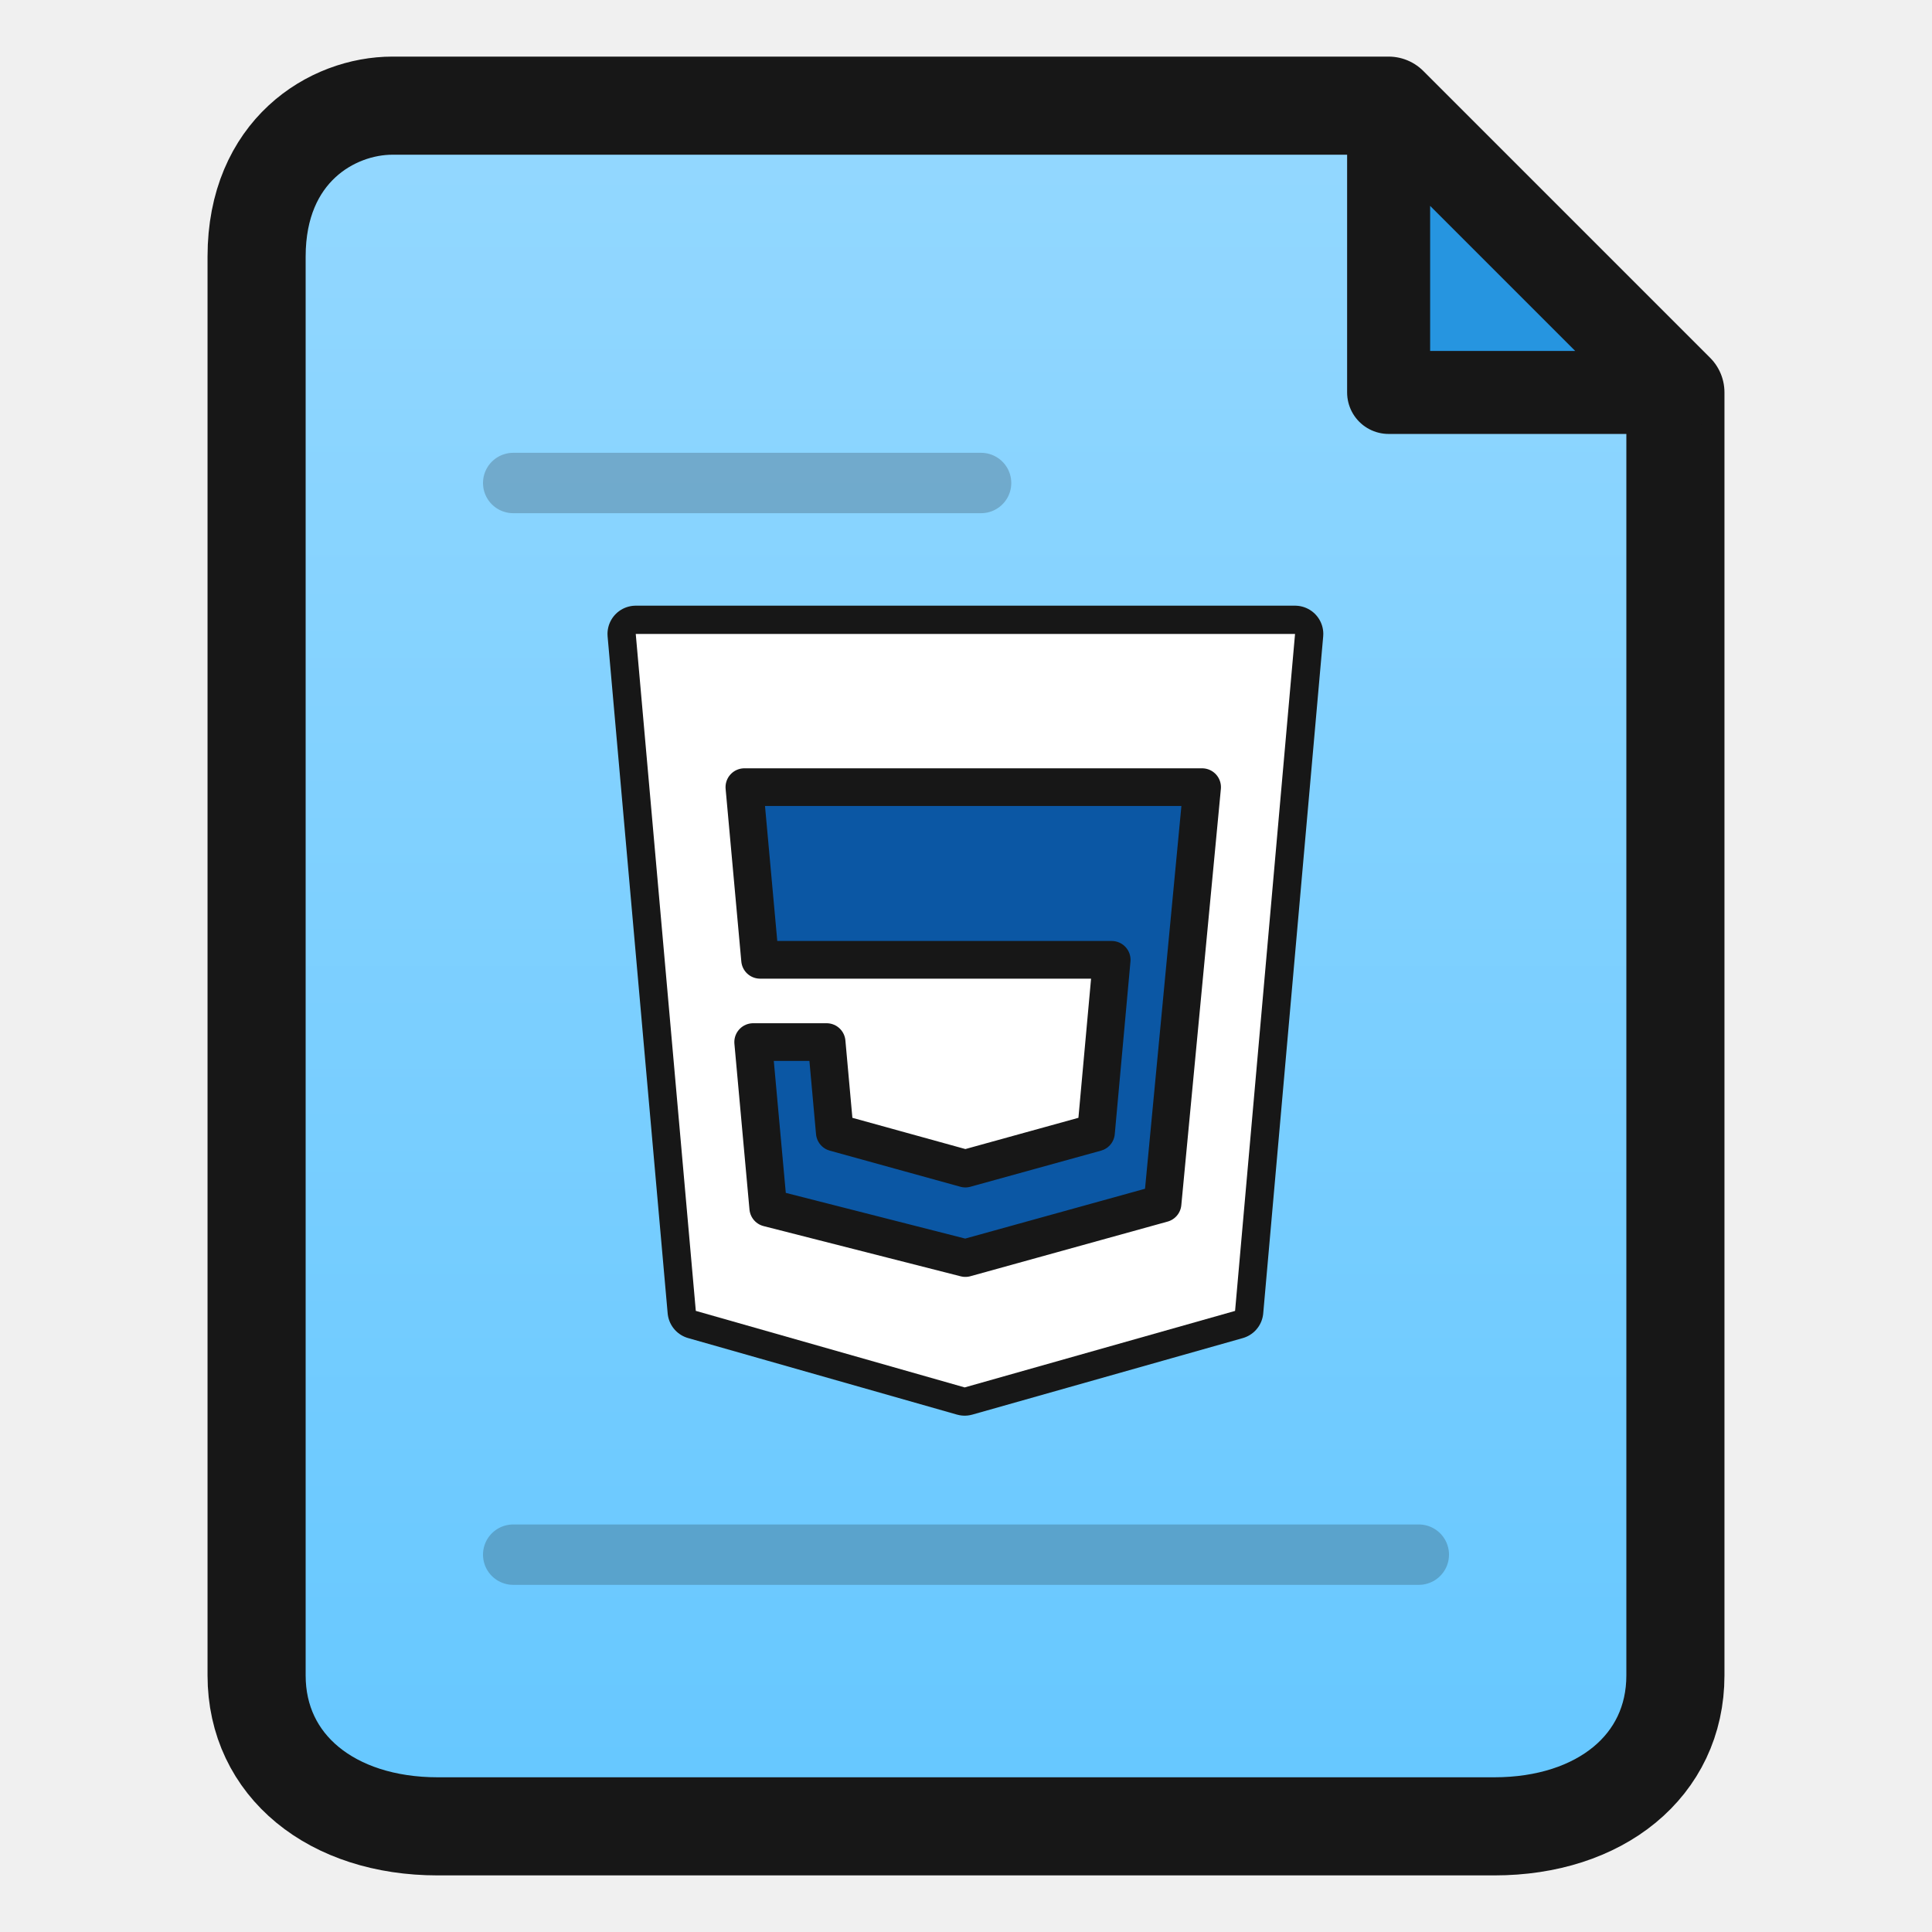
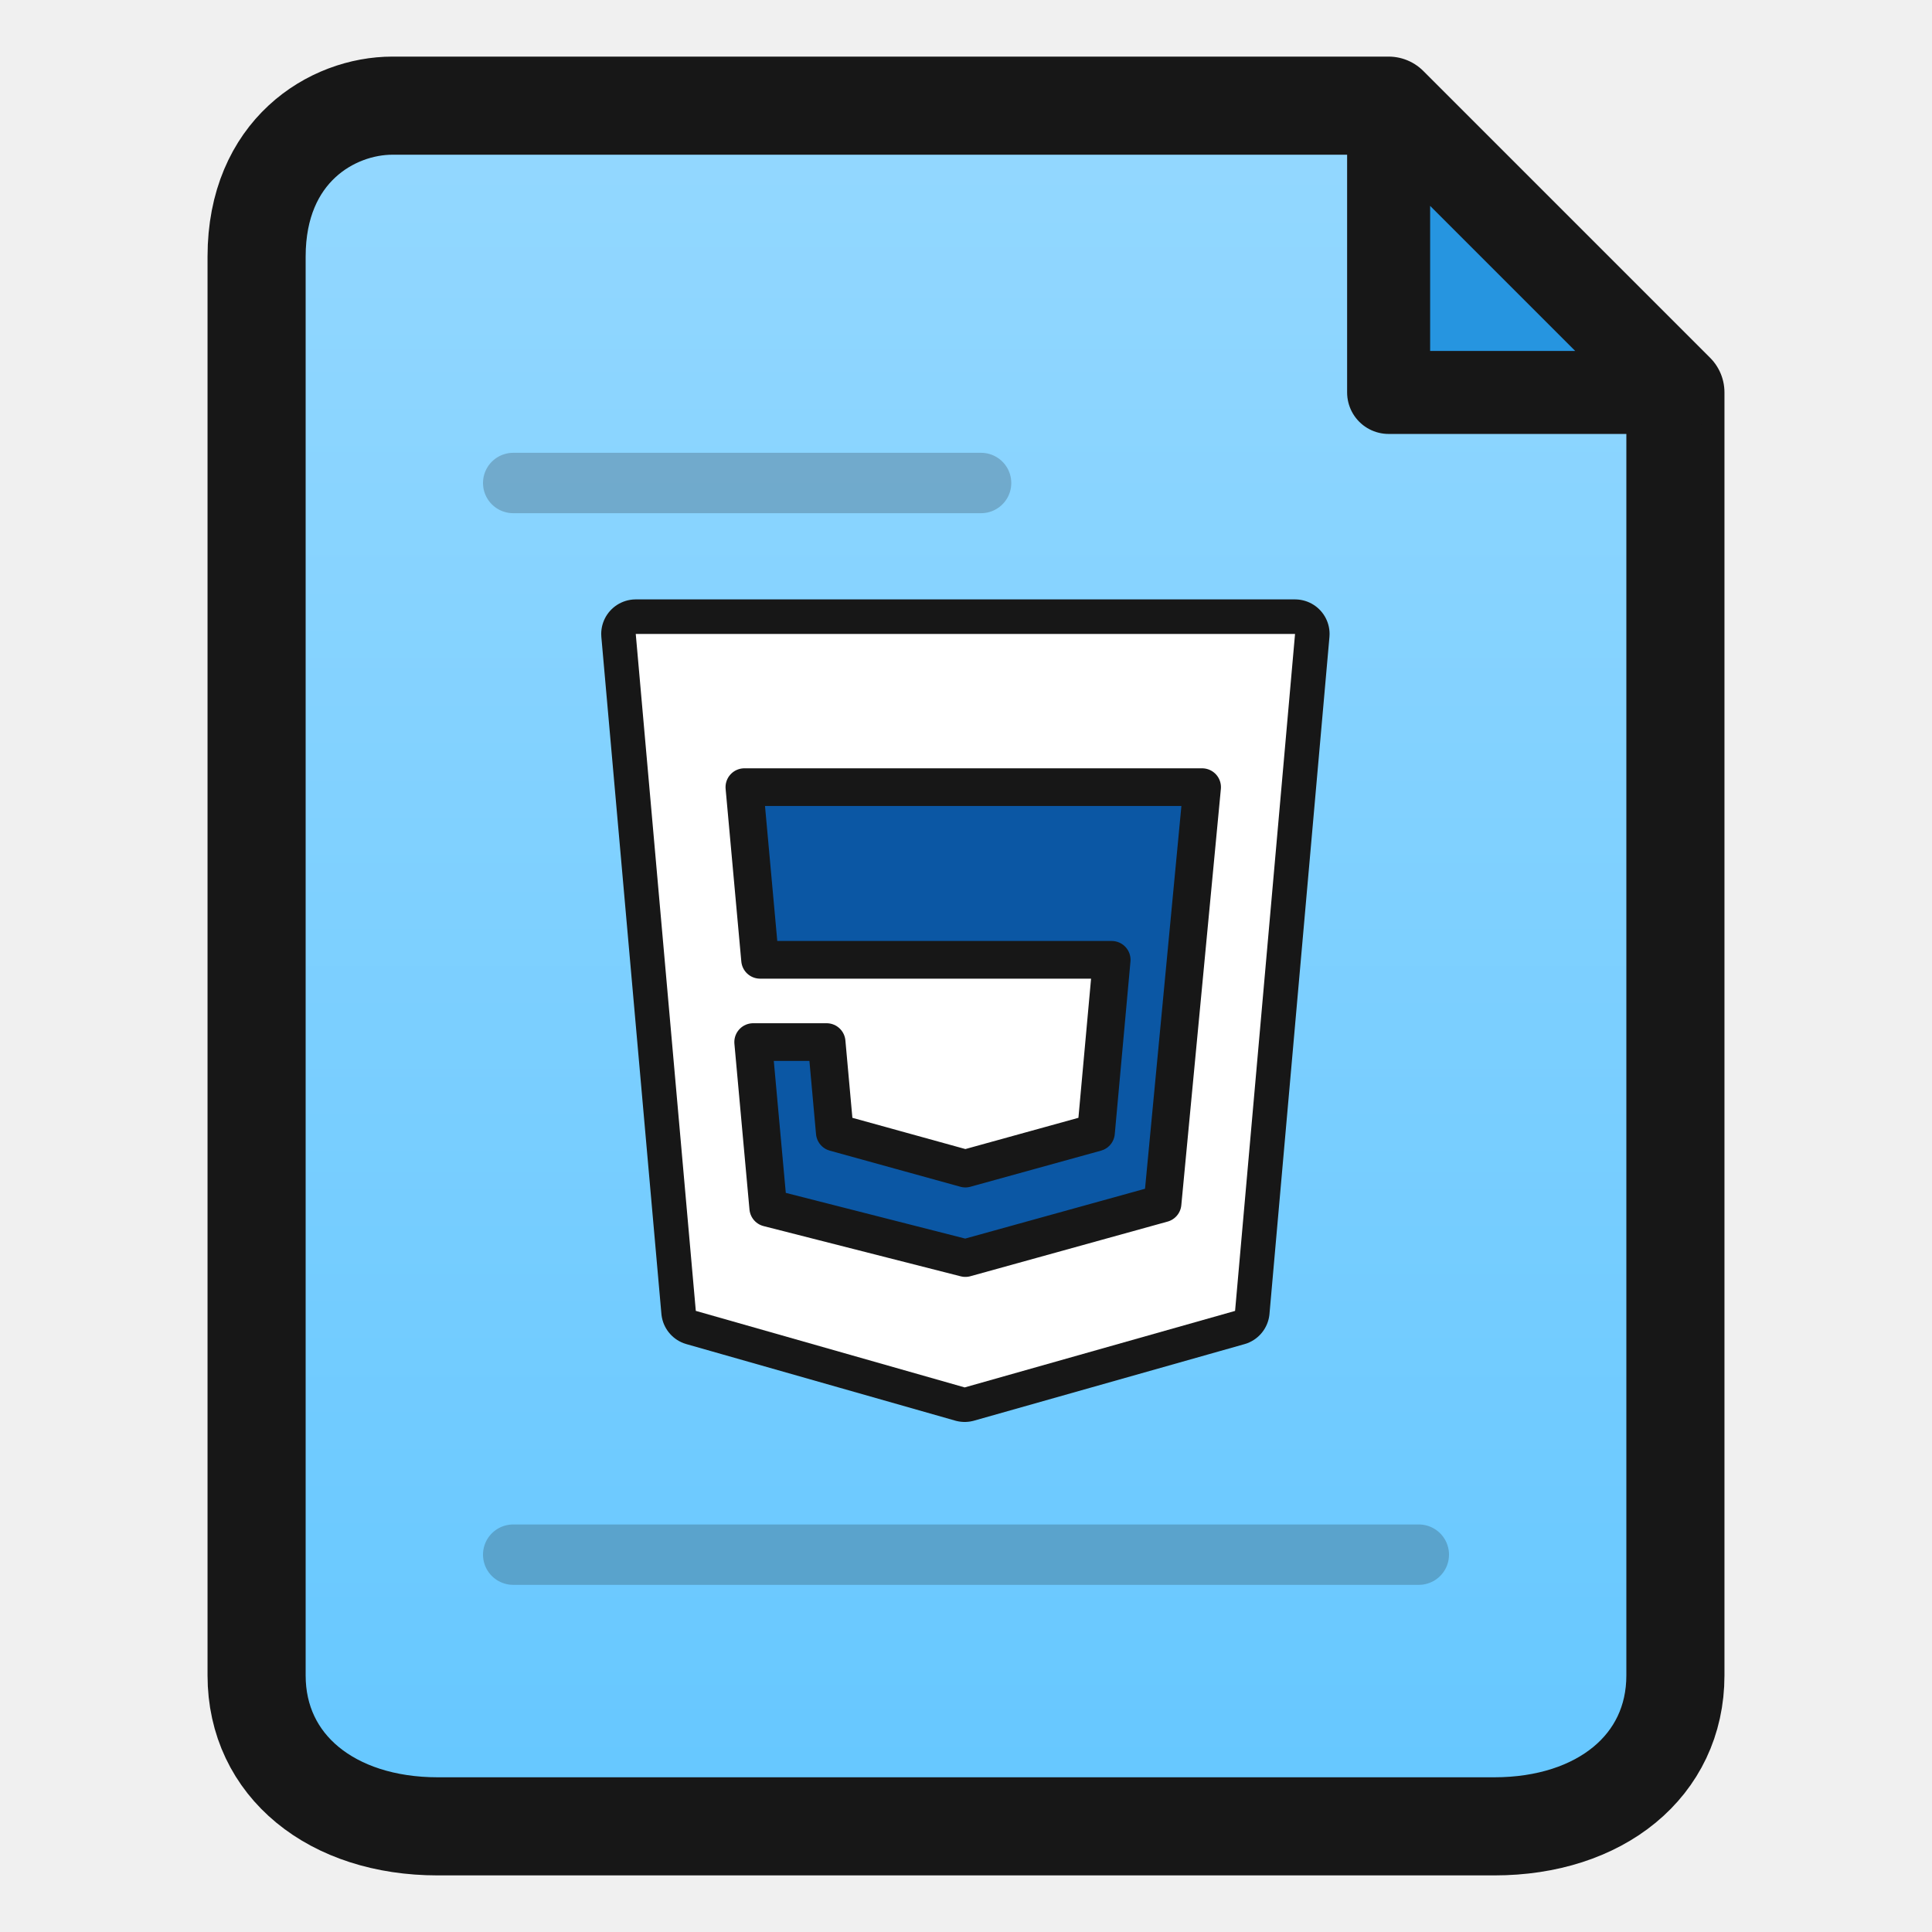
<svg xmlns="http://www.w3.org/2000/svg" viewBox="0 0 256 256" width="256" height="256">
  <defs>
    <linearGradient id="css_grad" x1="0%" y1="0%" x2="0%" y2="100%">
      <stop offset="0%" stop-color="#94D8FF" />
      <stop offset="100%" stop-color="#65C7FF" />
    </linearGradient>
  </defs>
  <path d="M 52 14 L 184 14 L 222 52 L 222 222 C 222 234, 212 242, 198 242 L 58 242 C 44 242, 34 234, 34 222 L 34 34 C 34 20, 44 14, 52 14 Z" fill="url(#css_grad)" stroke="#171717" stroke-width="13" stroke-linejoin="round" stroke-linecap="round" />
  <path d="M 184 14 L 184 52 L 222 52 Z" fill="#2695E0" stroke="#171717" stroke-width="11" stroke-linejoin="round" />
  <line x1="68" y1="64" x2="130" y2="64" stroke="#171717" stroke-width="8" stroke-linecap="round" opacity="0.22" />
  <line x1="68" y1="206" x2="188" y2="206" stroke="#171717" stroke-width="8" stroke-linecap="round" opacity="0.22" />
  <g transform="translate(78, 84) scale(4.16)">
-     <path d="M1.5 0h21l-1.91 21.563L11.977 24l-8.564-2.438L1.5 0z" fill="#FFFFFF" stroke="#171717" stroke-width="1.8" stroke-linejoin="round" paint-order="stroke fill" />
+     <path d="M1.5 0h21l-1.91 21.563L11.977 24l-8.564-2.438L1.5 0z" fill="none" stroke="#171717" stroke-width="2.2" stroke-linejoin="round" />
+     <path d="M1.5 0h21l-1.91 21.563L11.977 24l-8.564-2.438L1.5 0z" fill="#FFFFFF" />
    <path d="M19.04 4.88H4.96l.5 5.5h11.2l-.5 5.5-4.16 1.15-4.16-1.15-.26-2.88H5.24l.48 5.28L12 19.88l6.28-1.74 1.26-13.26z" fill="#0B57A4" stroke="#171717" stroke-width="1.2" stroke-linejoin="round" />
  </g>
</svg>
